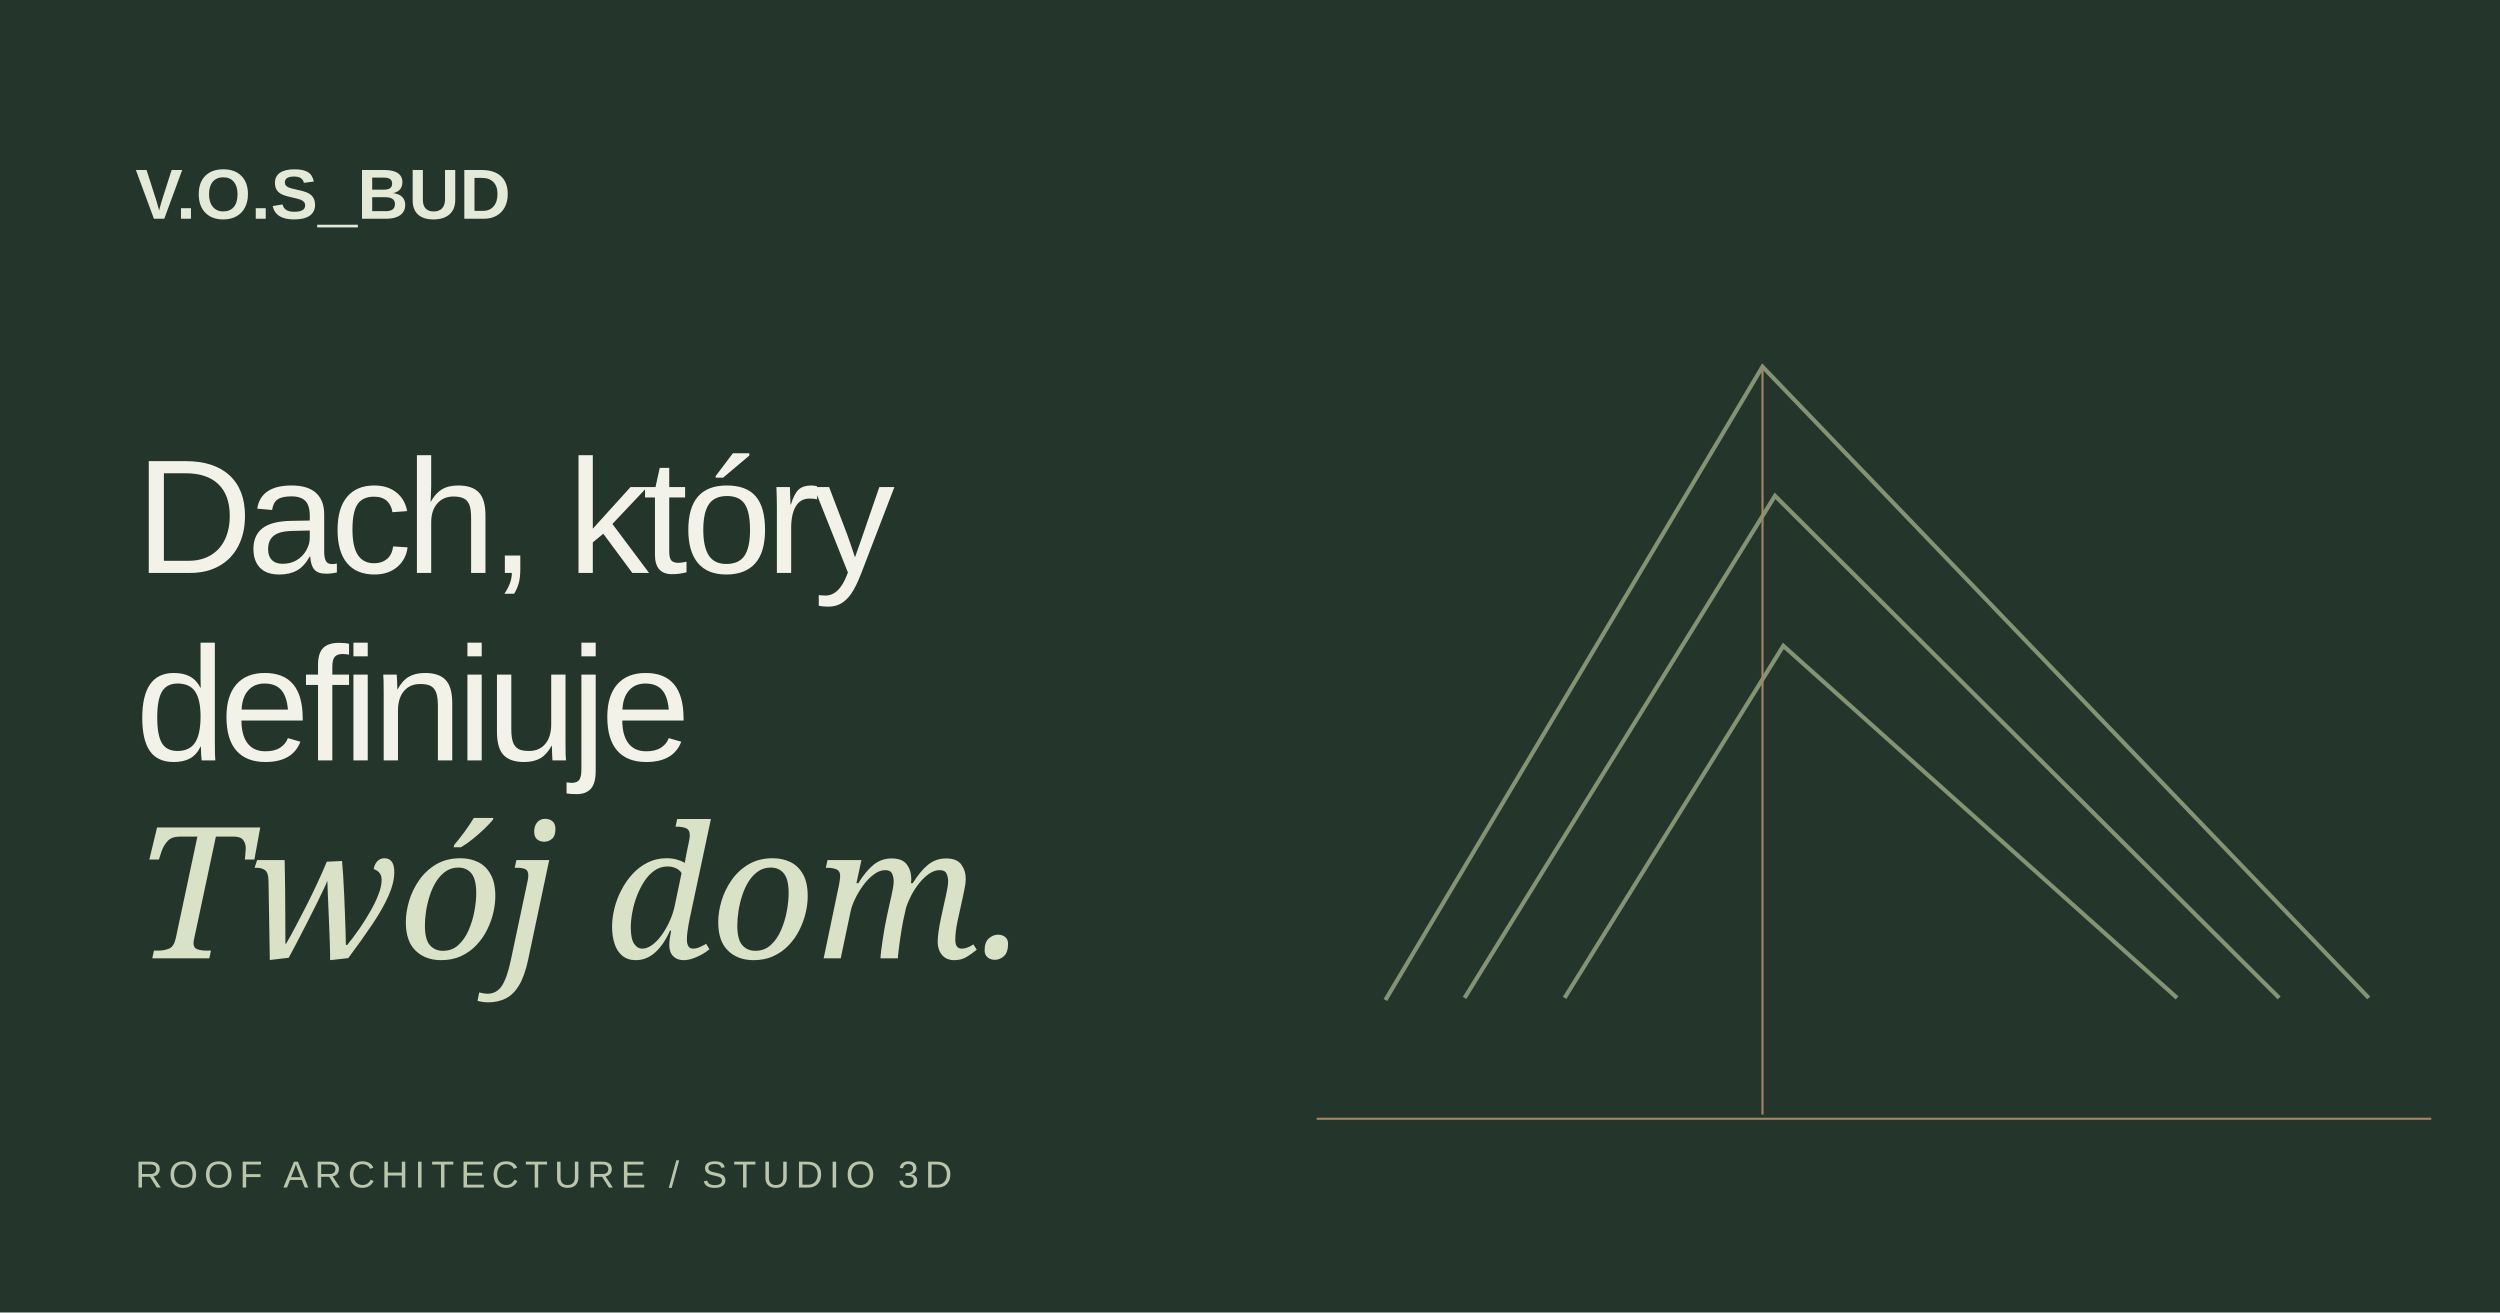
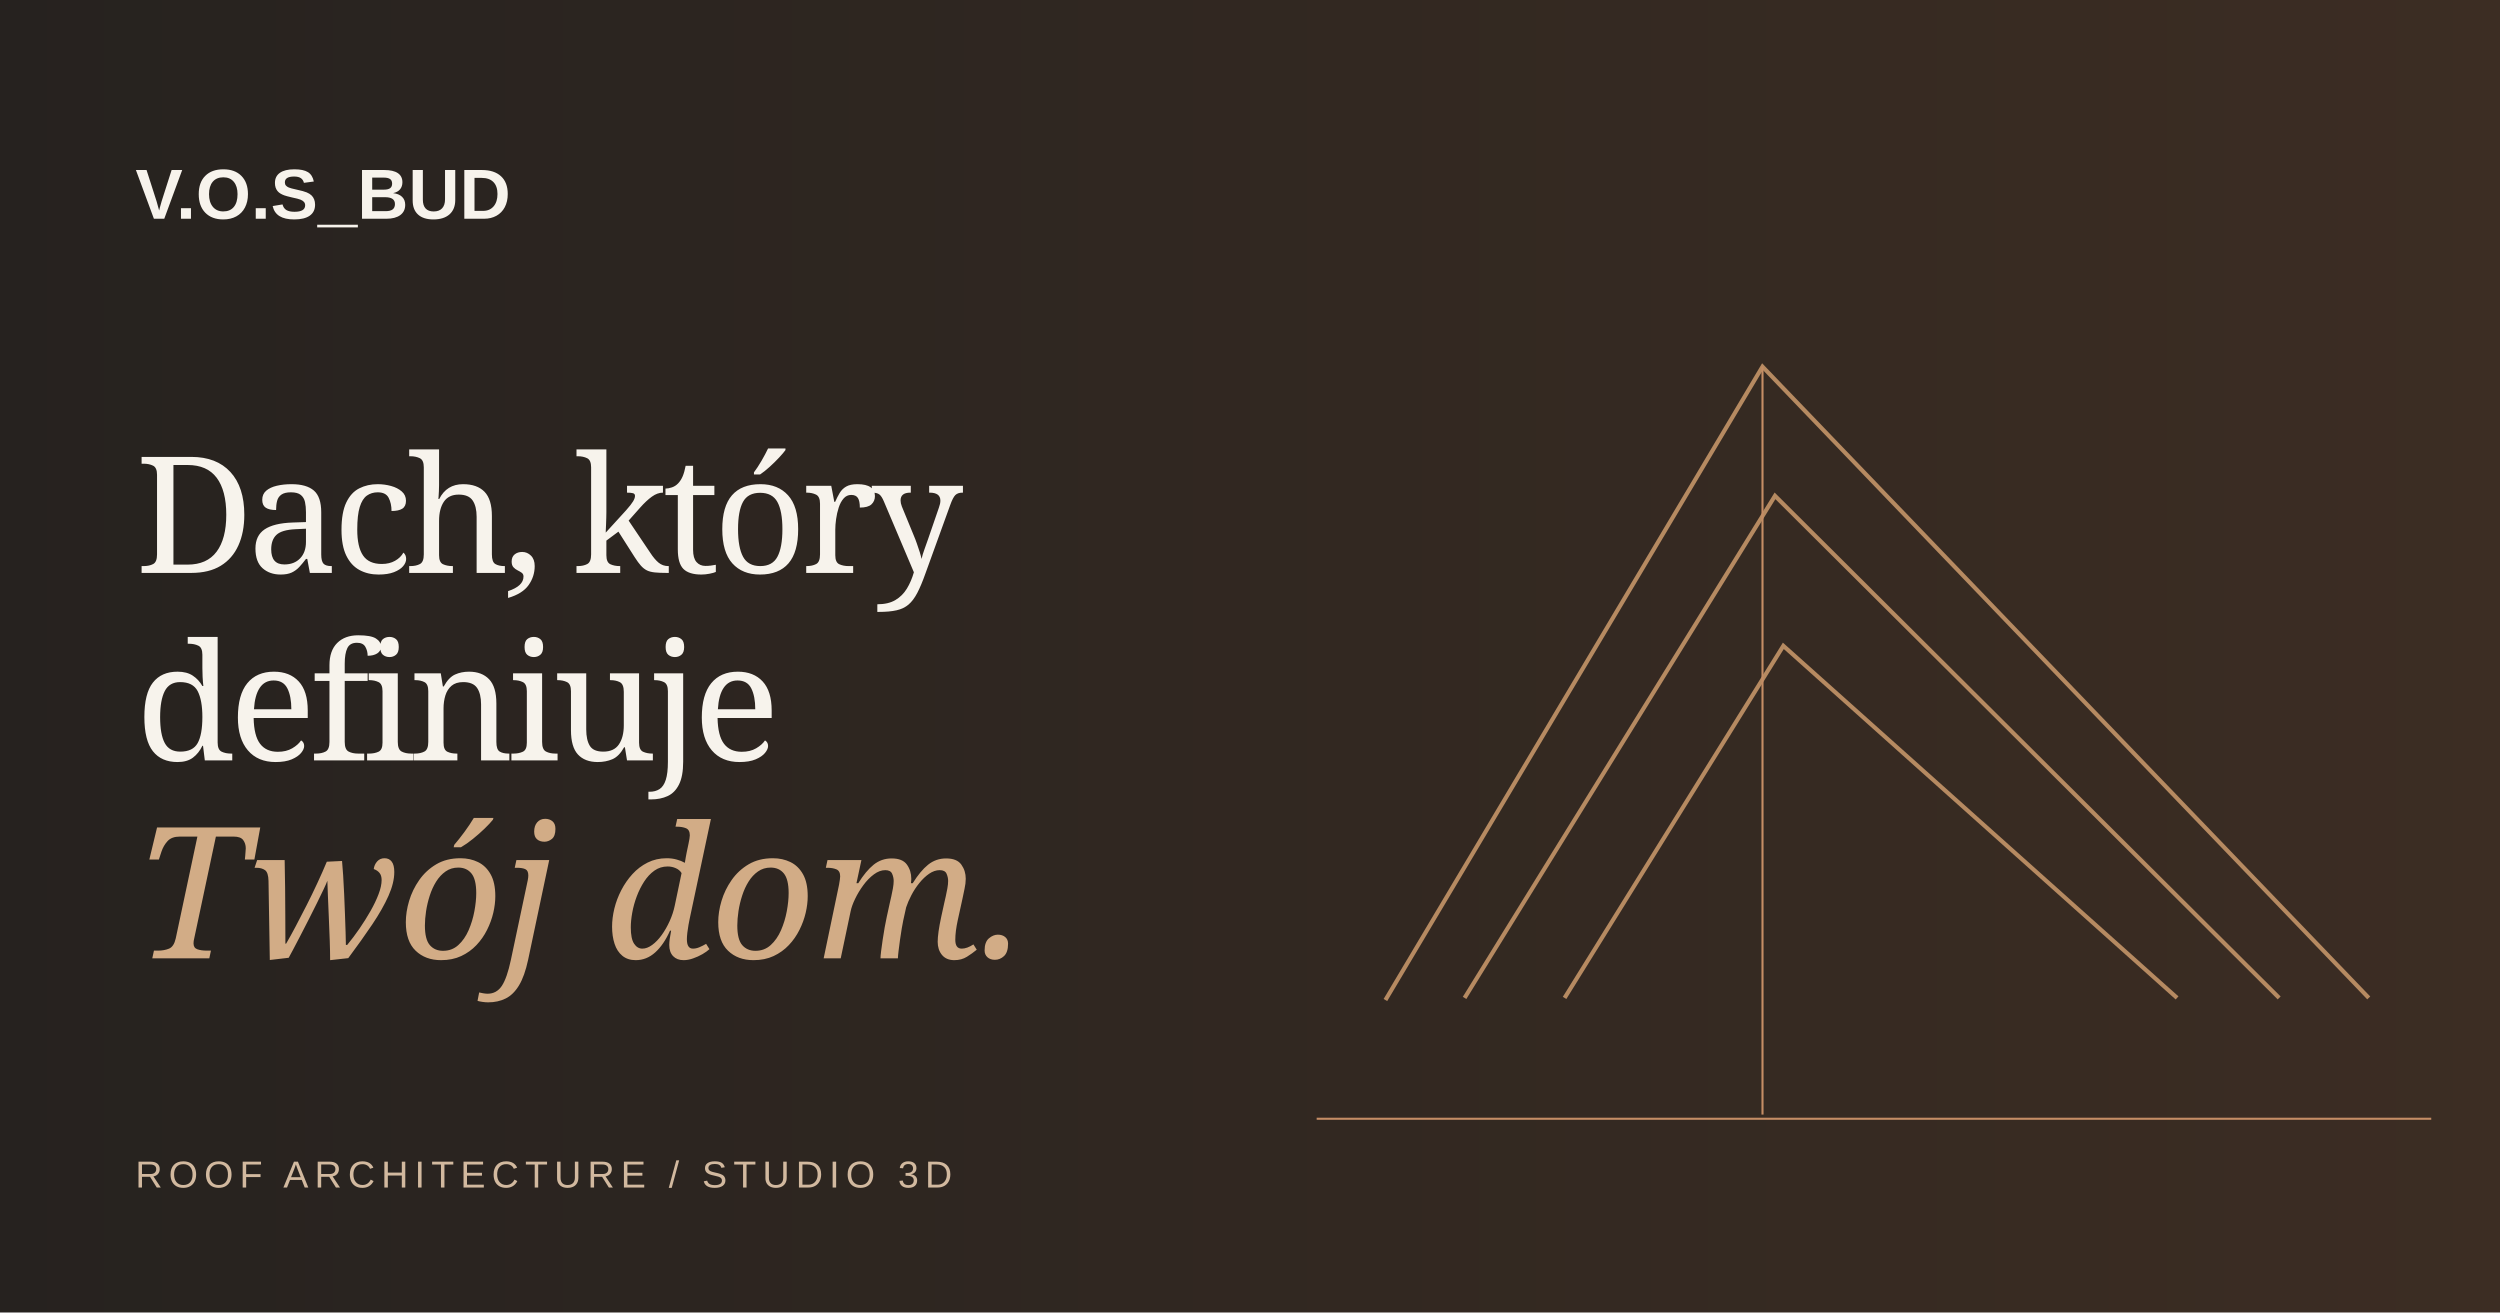
<svg xmlns="http://www.w3.org/2000/svg" width="1200" height="630" viewBox="0 0 1200 630">
-   <rect width="1200" height="630" fill="#24352b" />
-   <path d="M665 480L846 176L1137 479M703 479L852 238L1094 479M751 479L856 310L1045 479" fill="none" stroke="#839373" stroke-width="2" />
-   <path d="M846 176v359M632 537h535" stroke="#a88664" />
-   <text x="65" y="105" font-family="Arial,sans-serif" font-weight="bold" font-size="34" fill="#e4ead8">V.O.S_BUD</text>
-   <text x="65" y="275" font-family="Arial,sans-serif" font-size="78" letter-spacing="-3" fill="#f3f2e8">Dach, który</text>
-   <text x="65" y="365" font-family="Arial,sans-serif" font-size="78" letter-spacing="-3" fill="#f3f2e8">definiuje</text>
-   <text x="65" y="460" font-family="Georgia,serif" font-style="italic" font-size="88" fill="#d9e1c7">Twój dom.</text>
-   <text x="65" y="570" font-family="Arial,sans-serif" font-size="18" letter-spacing="3" fill="#b9c6ab">ROOF ARCHITECTURE / STUDIO 3D</text>
+   <defs>
+     <linearGradient id="oak">
+       <stop stop-color="#26221f" />
+       <stop offset="1" stop-color="#3c2d23" />
+     </linearGradient>
+   </defs>
+   <rect width="1200" height="630" fill="url(#oak)" />
+   <path d="M665 480L846 176L1137 479M703 479L852 238L1094 479M751 479L856 310L1045 479" fill="none" stroke="#b68a61" stroke-width="2" />
+   <path d="M846 176v359M632 537h535" stroke="#c58d65" />
+   <text x="65" y="105" font-family="Arial,sans-serif" font-weight="bold" font-size="34" fill="#f7f3ec">V.O.S_BUD</text>
+   <text x="65" y="275" font-family="Georgia,serif" font-size="78" letter-spacing="-3" fill="#f7f3ec">Dach, który</text>
+   <text x="65" y="365" font-family="Georgia,serif" font-size="78" letter-spacing="-3" fill="#f7f3ec">definiuje</text>
+   <text x="65" y="460" font-family="Georgia,serif" font-style="italic" font-size="88" fill="#d2ac86">Twój dom.</text>
+   <text x="65" y="570" font-family="Arial,sans-serif" font-size="18" letter-spacing="3" fill="#d2b99f">ROOF ARCHITECTURE / STUDIO 3D</text>
</svg>
